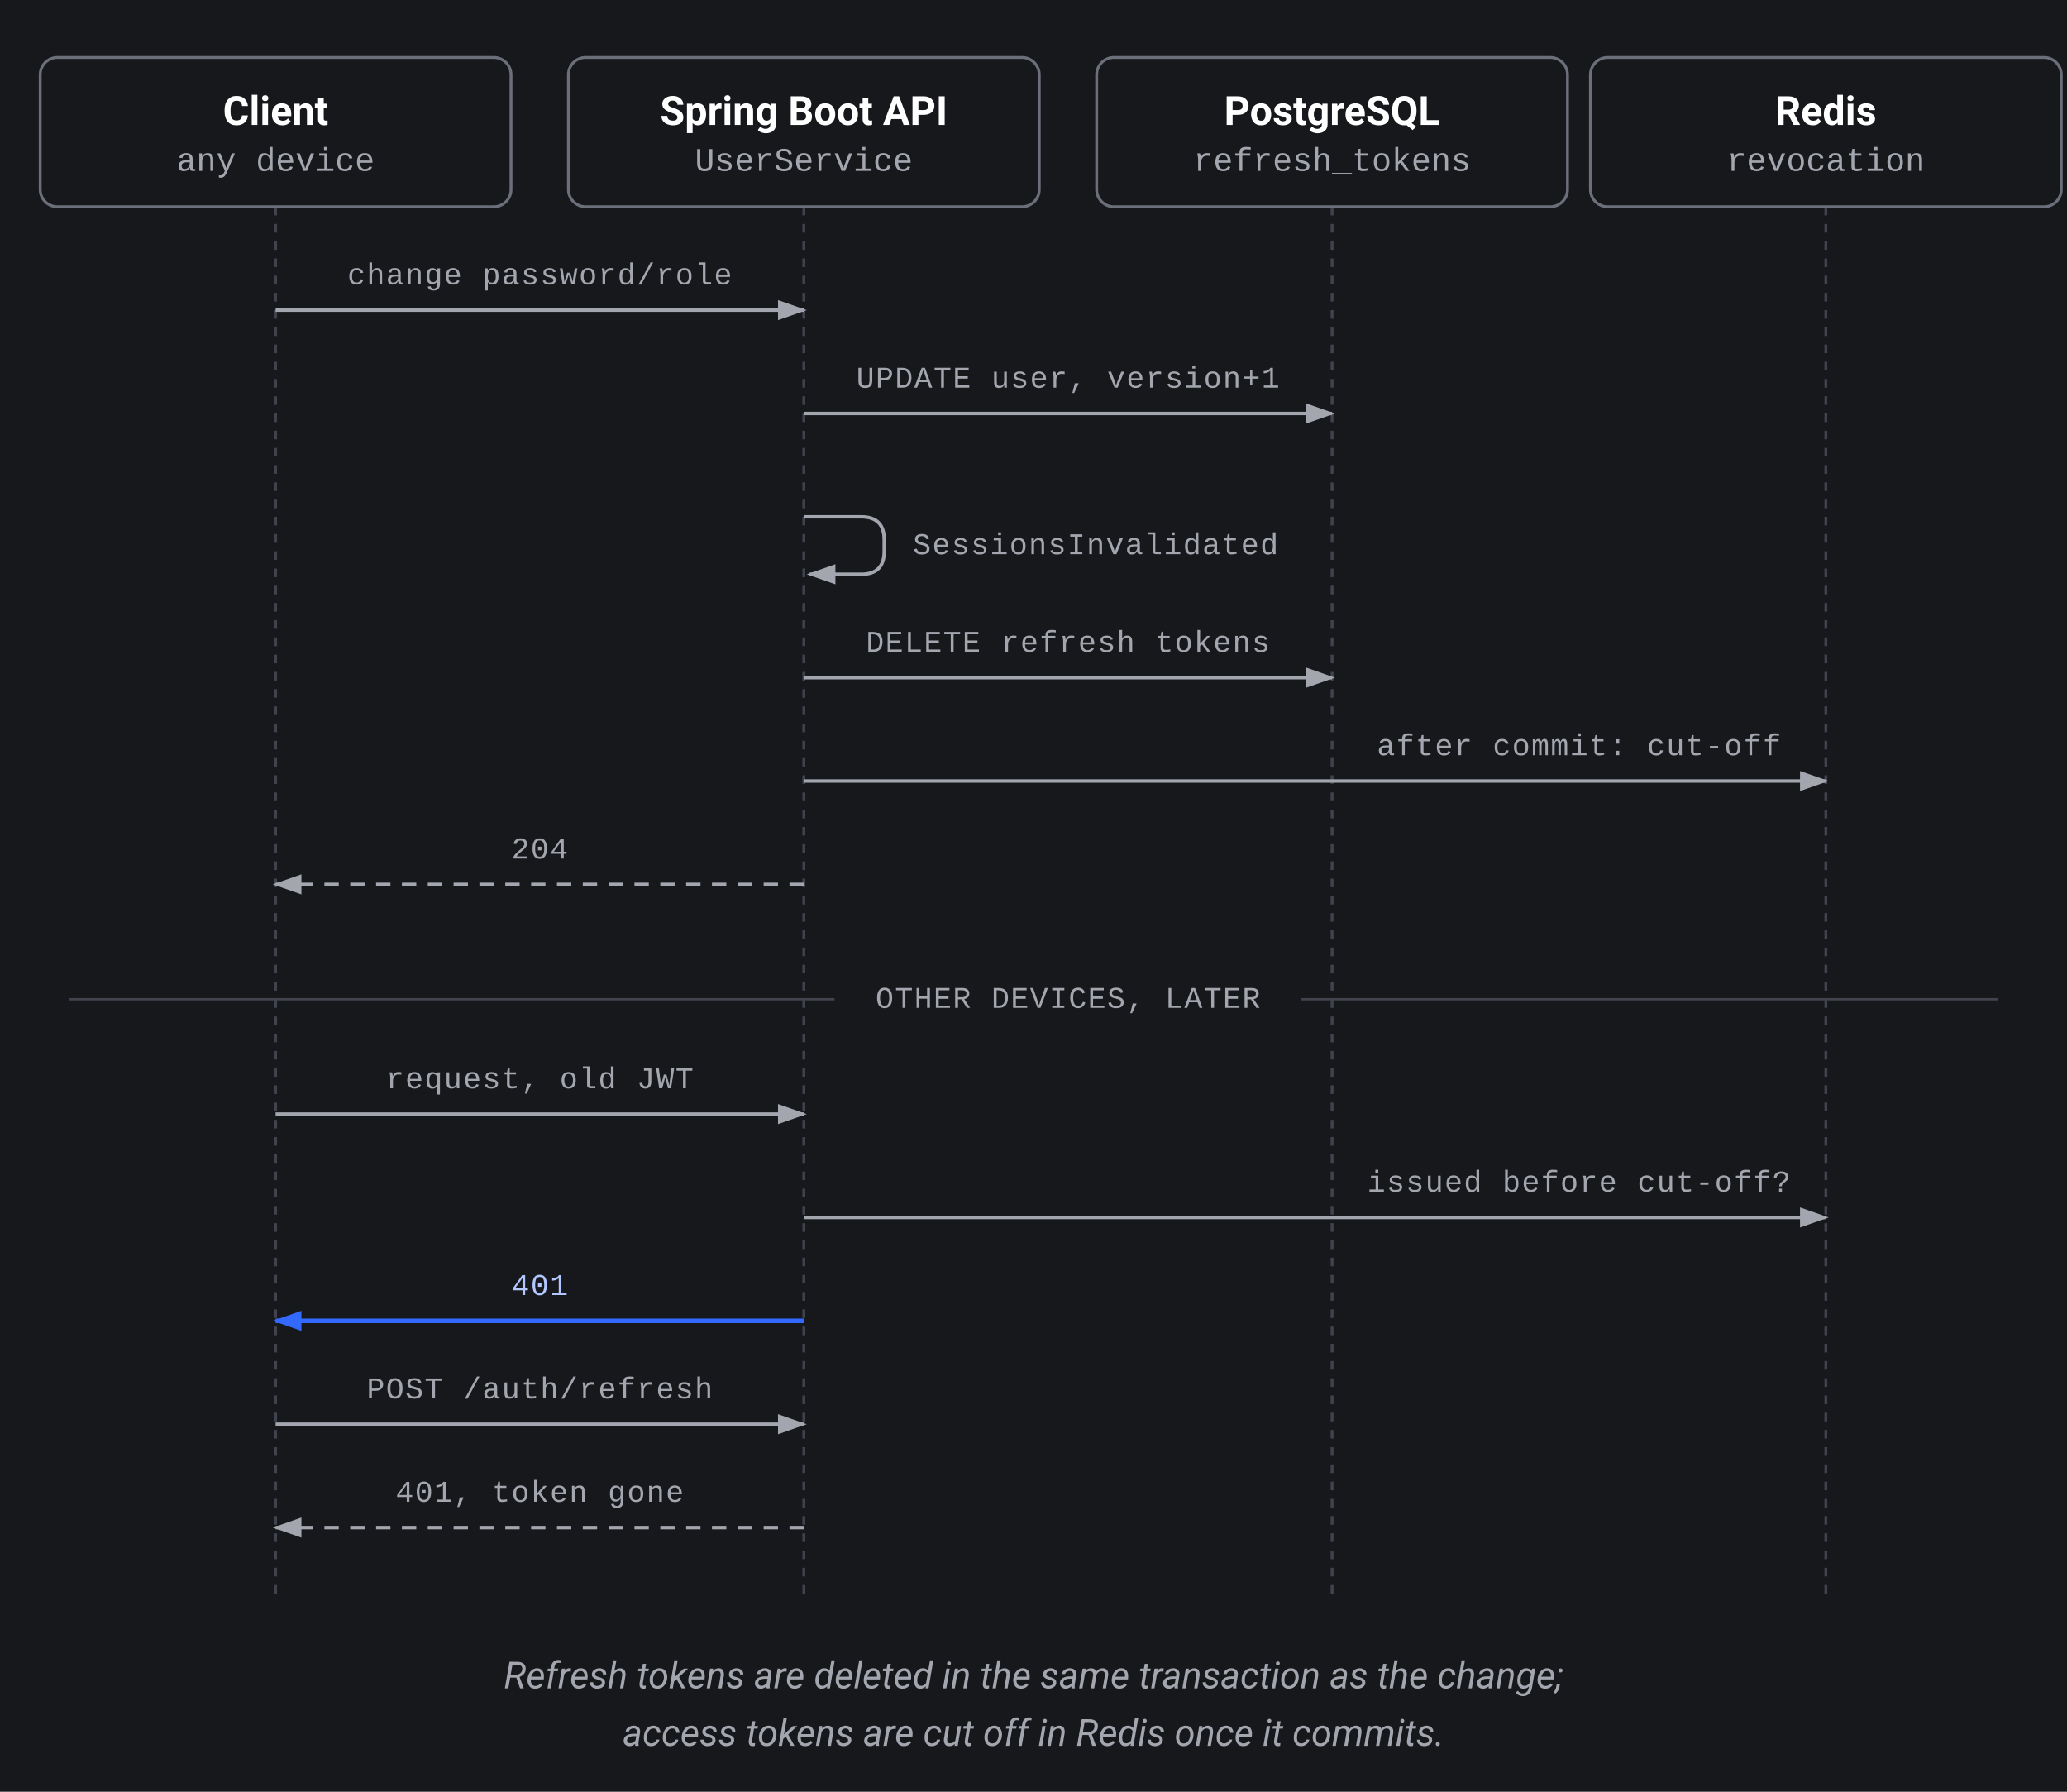
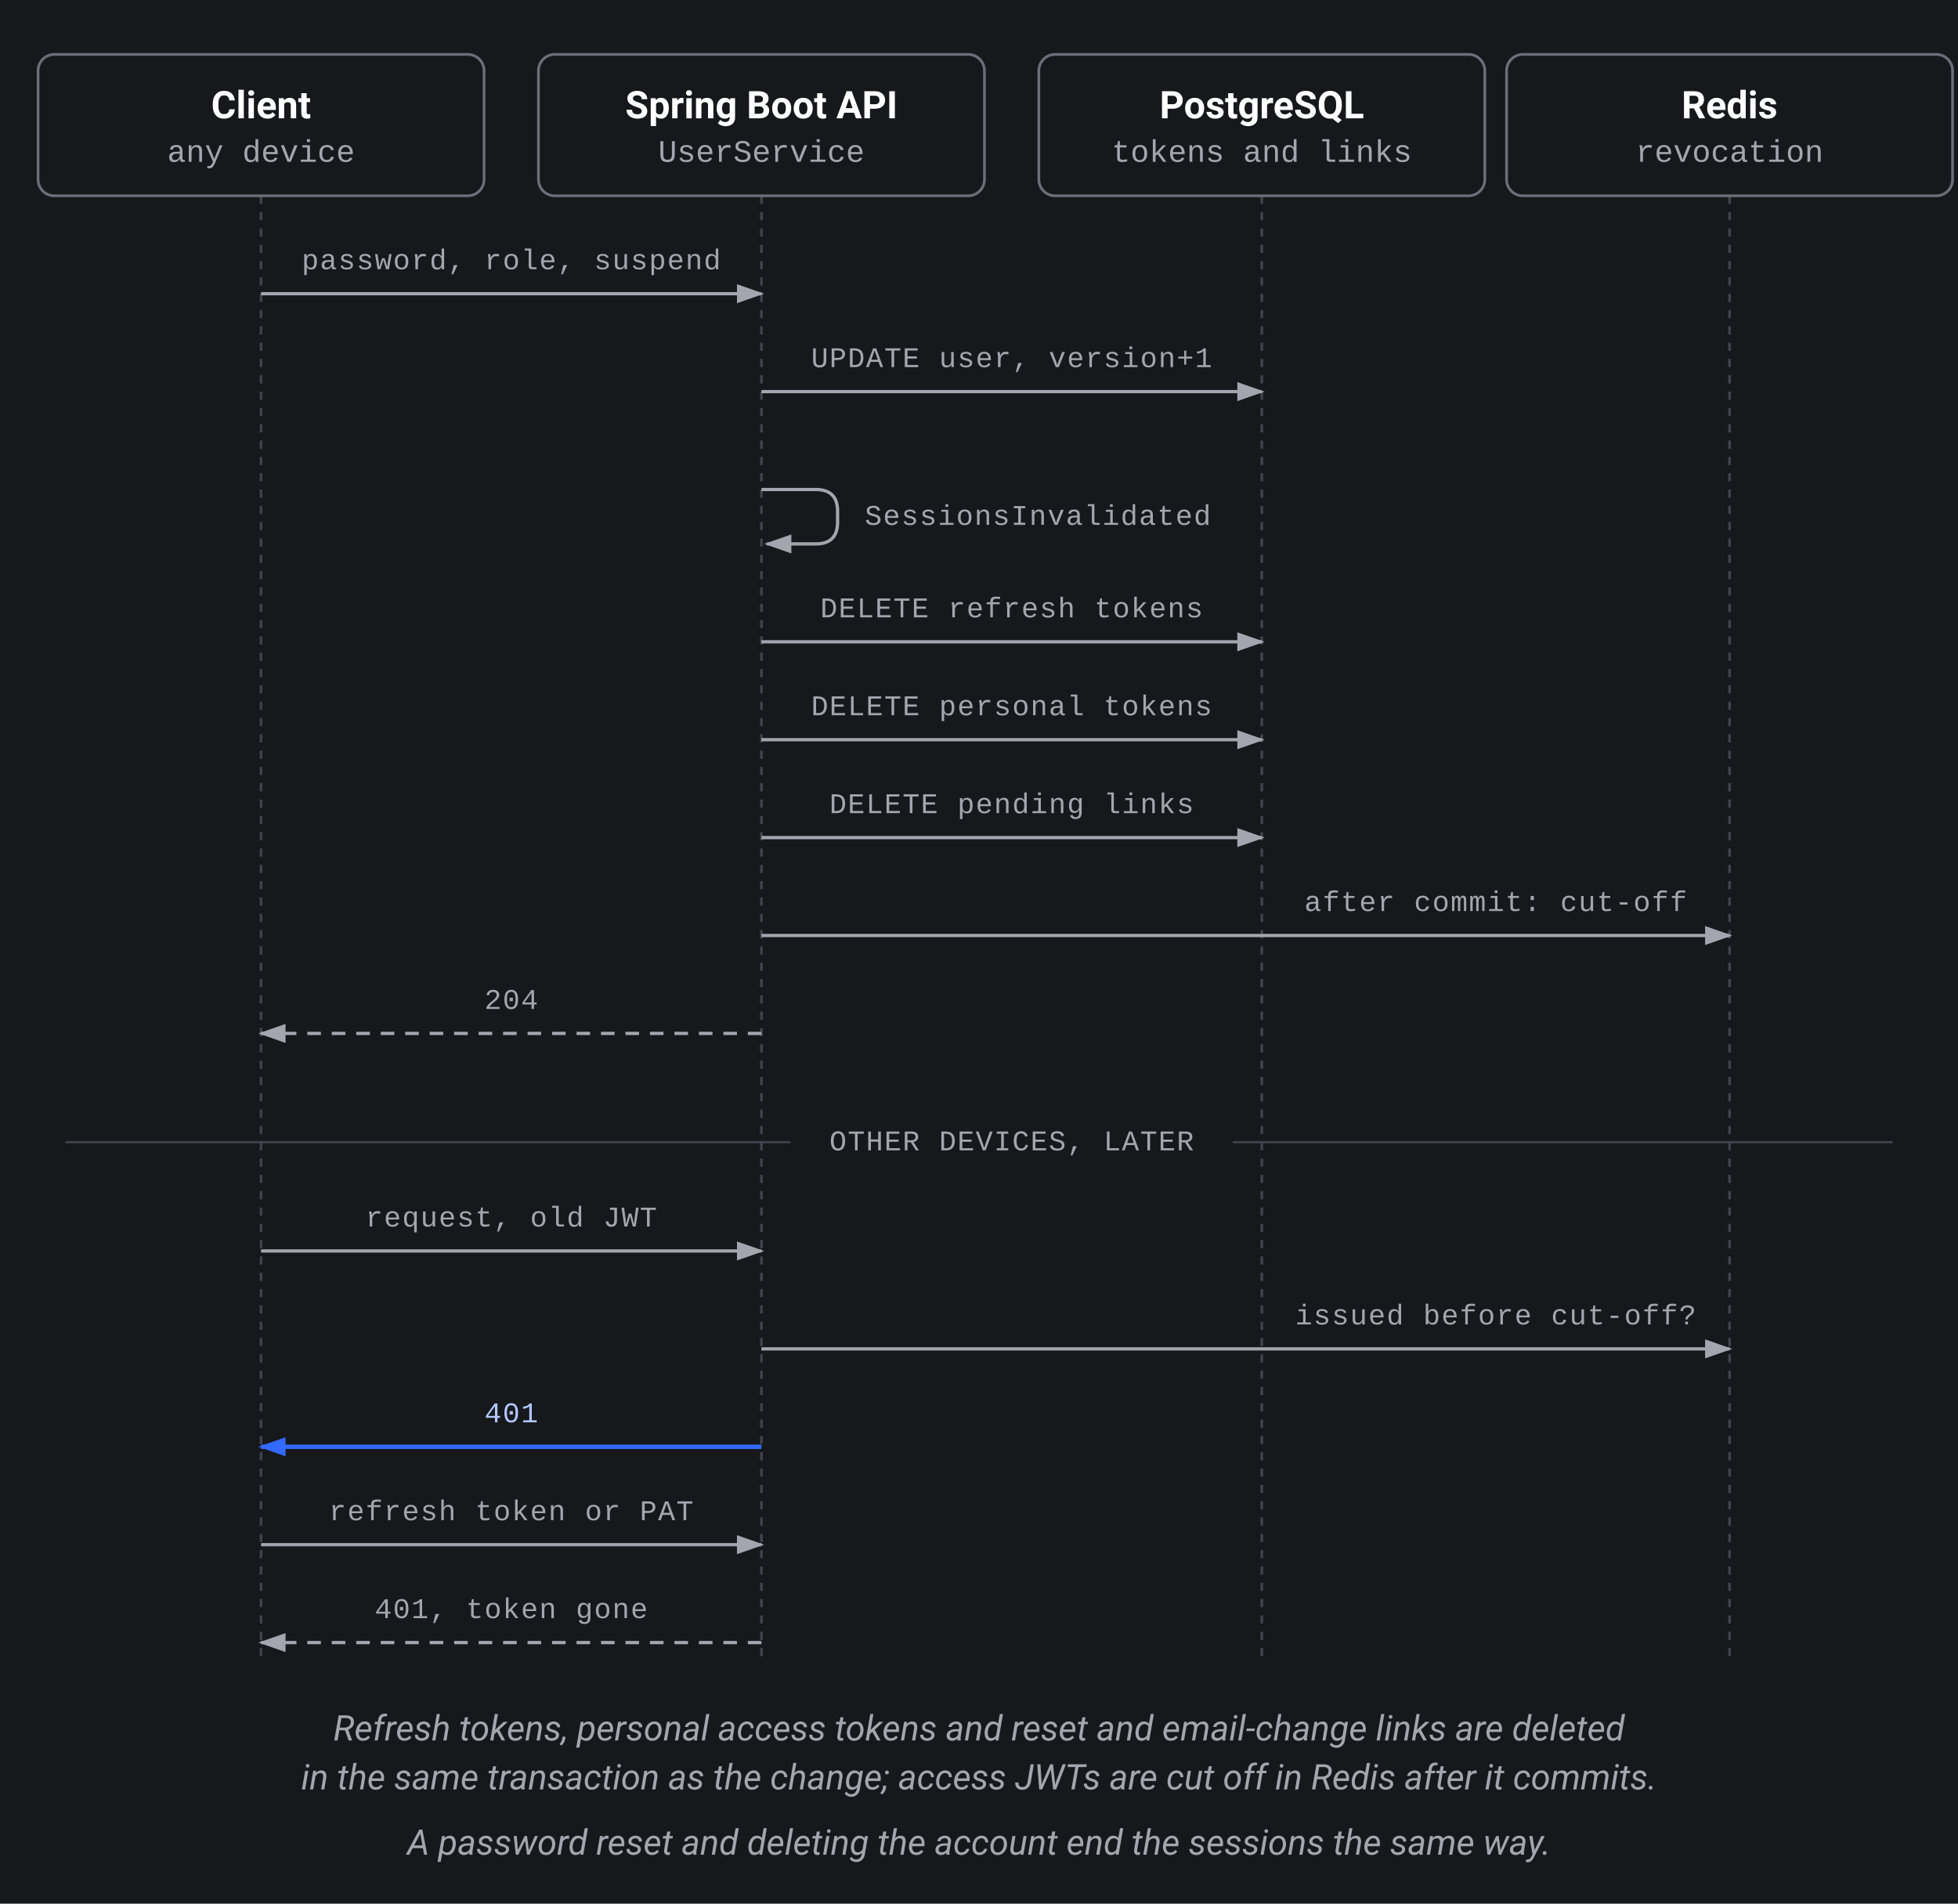
- <svg xmlns="http://www.w3.org/2000/svg" viewBox="0 0 720 624" width="720" height="624" role="img" aria-labelledby="session-invalidation-title session-invalidation-desc">
+ <svg xmlns="http://www.w3.org/2000/svg" viewBox="0 0 720 700" width="720" height="700" role="img" aria-labelledby="session-invalidation-title session-invalidation-desc">
  <defs>
    <style>
text{font-family:-apple-system, BlinkMacSystemFont, 'Segoe UI', Roboto, 'Helvetica Neue', Arial, 'Noto Sans', sans-serif} .mono{font-family:ui-monospace, SFMono-Regular, Menlo, Monaco, Consolas, 'Liberation Mono', 'Courier New', monospace}
.name{fill:#ffffff;font-size:14px;font-weight:600}
.sub{fill:#a3a6ae;font-size:11.5px}
.lbl{fill:#a3a6ae;font-size:10.5px;letter-spacing:.04em}
.lbl-accent{fill:#b2c7ff;font-size:10.5px;letter-spacing:.04em}
.tag{fill:#a3a6ae;font-size:8.5px;letter-spacing:.1em}
.note{fill:#a3a6ae;font-size:13px;font-style:italic}
.bg,.mask{fill:#17181c} .mask-zone{fill:#23262f}
.box{fill:#17181c;stroke:#6b6f79;stroke-width:1}
.box-focal{fill:#1b233c;stroke:#3369ff;stroke-width:1.5}
.box-ext{fill:#17181c;stroke:#6b6f79;stroke-width:1;stroke-dasharray:4 3}
.zone{fill:#23262f;stroke:#40434d;stroke-width:.8}
.frame{fill:none;stroke:#6b6f79;stroke-width:.8}
.chip{fill:none;stroke:#40434d;stroke-width:.8}
.w{fill:none;stroke:#a3a6ae;stroke-width:1.2}
.w-accent{fill:none;stroke:#3369ff;stroke-width:1.6}
.dash{stroke-dasharray:5 4}
.life{stroke:#40434d;stroke-width:1;stroke-dasharray:3 3}
.sep{stroke:#40434d;stroke-width:.8}
.m{fill:#a3a6ae} .m-accent{fill:#3369ff} .m-open{fill:none;stroke:#a3a6ae;stroke-width:1.2}
.dot{fill:#ffffff}
</style>
    <marker id="a" markerWidth="10" markerHeight="7" refX="9" refY="3.5" orient="auto" markerUnits="userSpaceOnUse">
      <polygon class="m" points="0 0, 10 3.5, 0 7" />
    </marker>
    <marker id="a-accent" markerWidth="10" markerHeight="7" refX="9" refY="3.5" orient="auto" markerUnits="userSpaceOnUse">
      <polygon class="m-accent" points="0 0, 10 3.5, 0 7" />
    </marker>
    <marker id="a-open" markerWidth="10" markerHeight="7" refX="9" refY="3.5" orient="auto" markerUnits="userSpaceOnUse">
      <polyline class="m-open" points="0 0, 10 3.5, 0 7" />
    </marker>
  </defs>
  <rect class="bg" width="100%" height="100%" />
-   <line class="life" x1="96" y1="72" x2="96" y2="556" />
-   <line class="life" x1="280" y1="72" x2="280" y2="556" />
-   <line class="life" x1="464" y1="72" x2="464" y2="556" />
-   <line class="life" x1="636" y1="72" x2="636" y2="556" />
+   <line class="life" x1="96" y1="72" x2="96" y2="612" />
+   <line class="life" x1="280" y1="72" x2="280" y2="612" />
+   <line class="life" x1="464" y1="72" x2="464" y2="612" />
+   <line class="life" x1="636" y1="72" x2="636" y2="612" />
  <path class="w" d="M96,108 L280,108" marker-end="url(#a)" />
  <path class="w" d="M280,144 L464,144" marker-end="url(#a)" />
  <path class="w" d="M280,180 L300,180 Q308,180 308,188 L308,192 Q308,200 300,200 L282,200" marker-end="url(#a)" />
  <path class="w" d="M280,236 L464,236" marker-end="url(#a)" />
-   <path class="w" d="M280,272 L636,272" marker-end="url(#a)" />
-   <path class="w dash" d="M280,308 L96,308" marker-end="url(#a)" />
-   <line class="sep" x1="24" y1="348" x2="290.7" y2="348" />
-   <line class="sep" x1="453.3" y1="348" x2="696" y2="348" />
-   <path class="w" d="M96,388 L280,388" marker-end="url(#a)" />
-   <path class="w" d="M280,424 L636,424" marker-end="url(#a)" />
-   <path class="w-accent" d="M280,460 L96,460" marker-end="url(#a-accent)" />
-   <path class="w" d="M96,496 L280,496" marker-end="url(#a)" />
-   <path class="w dash" d="M280,532 L96,532" marker-end="url(#a)" />
-   <rect class="mask" x="115.7" y="90.6" width="144.6" height="11.6" rx="2" />
-   <text class="lbl mono" x="188.0" y="99" text-anchor="middle">change password/role</text>
+   <path class="w" d="M280,272 L464,272" marker-end="url(#a)" />
+   <path class="w" d="M280,308 L464,308" marker-end="url(#a)" />
+   <path class="w" d="M280,344 L636,344" marker-end="url(#a)" />
+   <path class="w dash" d="M280,380 L96,380" marker-end="url(#a)" />
+   <line class="sep" x1="24" y1="420" x2="290.7" y2="420" />
+   <line class="sep" x1="453.3" y1="420" x2="696" y2="420" />
+   <path class="w" d="M96,460 L280,460" marker-end="url(#a)" />
+   <path class="w" d="M280,496 L636,496" marker-end="url(#a)" />
+   <path class="w-accent" d="M280,532 L96,532" marker-end="url(#a-accent)" />
+   <path class="w" d="M96,568 L280,568" marker-end="url(#a)" />
+   <path class="w dash" d="M280,604 L96,604" marker-end="url(#a)" />
+   <rect class="mask" x="105.3" y="90.6" width="165.4" height="11.6" rx="2" />
+   <text class="lbl mono" x="188.0" y="99" text-anchor="middle">password, role, suspend</text>
  <rect class="mask" x="292.8" y="126.6" width="158.5" height="11.6" rx="2" />
  <text class="lbl mono" x="372.0" y="135" text-anchor="middle">UPDATE user, version+1</text>
  <rect class="mask" x="315.0" y="184.6" width="137.7" height="11.6" rx="2" />
  <text class="lbl mono" x="318" y="193.0" text-anchor="start">SessionsInvalidated</text>
  <rect class="mask" x="296.2" y="218.6" width="151.5" height="11.6" rx="2" />
  <text class="lbl mono" x="372.0" y="227" text-anchor="middle">DELETE refresh tokens</text>
-   <rect class="mask" x="474.2" y="254.6" width="151.5" height="11.6" rx="2" />
-   <text class="lbl mono" x="550" y="263" text-anchor="middle">after commit: cut-off</text>
-   <rect class="mask" x="174.6" y="290.6" width="26.8" height="11.6" rx="2" />
-   <text class="lbl mono" x="188.0" y="299" text-anchor="middle">204</text>
-   <rect class="mask" x="299.7" y="342.6" width="144.6" height="11.6" rx="2" />
-   <text class="lbl mono" x="372" y="351" text-anchor="middle">OTHER DEVICES, LATER</text>
-   <rect class="mask" x="129.6" y="370.6" width="116.9" height="11.6" rx="2" />
-   <text class="lbl mono" x="188.0" y="379" text-anchor="middle">request, old JWT</text>
-   <rect class="mask" x="470.8" y="406.6" width="158.5" height="11.6" rx="2" />
-   <text class="lbl mono" x="550" y="415" text-anchor="middle">issued before cut-off?</text>
-   <rect class="mask" x="174.6" y="442.6" width="26.8" height="11.6" rx="2" />
-   <text class="lbl-accent mono" x="188.0" y="451" text-anchor="middle">401</text>
-   <rect class="mask" x="122.6" y="478.6" width="130.7" height="11.6" rx="2" />
-   <text class="lbl mono" x="188.0" y="487" text-anchor="middle">POST /auth/refresh</text>
-   <rect class="mask" x="133.0" y="514.6" width="110.0" height="11.6" rx="2" />
-   <text class="lbl mono" x="188.0" y="523" text-anchor="middle">401, token gone</text>
-   <text class="note" x="360" y="588" text-anchor="middle">Refresh tokens are deleted in the same transaction as the change;</text>
-   <text class="note" x="360" y="608" text-anchor="middle">access tokens are cut off in Redis once it commits.</text>
+   <rect class="mask" x="292.8" y="254.6" width="158.5" height="11.6" rx="2" />
+   <text class="lbl mono" x="372.0" y="263" text-anchor="middle">DELETE personal tokens</text>
+   <rect class="mask" x="299.7" y="290.6" width="144.6" height="11.6" rx="2" />
+   <text class="lbl mono" x="372.0" y="299" text-anchor="middle">DELETE pending links</text>
+   <rect class="mask" x="474.2" y="326.6" width="151.5" height="11.6" rx="2" />
+   <text class="lbl mono" x="550" y="335" text-anchor="middle">after commit: cut-off</text>
+   <rect class="mask" x="174.6" y="362.6" width="26.8" height="11.6" rx="2" />
+   <text class="lbl mono" x="188.0" y="371" text-anchor="middle">204</text>
+   <rect class="mask" x="299.7" y="414.6" width="144.6" height="11.6" rx="2" />
+   <text class="lbl mono" x="372" y="423" text-anchor="middle">OTHER DEVICES, LATER</text>
+   <rect class="mask" x="129.6" y="442.6" width="116.9" height="11.6" rx="2" />
+   <text class="lbl mono" x="188.0" y="451" text-anchor="middle">request, old JWT</text>
+   <rect class="mask" x="470.8" y="478.6" width="158.5" height="11.6" rx="2" />
+   <text class="lbl mono" x="550" y="487" text-anchor="middle">issued before cut-off?</text>
+   <rect class="mask" x="174.6" y="514.6" width="26.8" height="11.6" rx="2" />
+   <text class="lbl-accent mono" x="188.0" y="523" text-anchor="middle">401</text>
+   <rect class="mask" x="115.7" y="550.6" width="144.6" height="11.6" rx="2" />
+   <text class="lbl mono" x="188.0" y="559" text-anchor="middle">refresh token or PAT</text>
+   <rect class="mask" x="133.0" y="586.6" width="110.0" height="11.6" rx="2" />
+   <text class="lbl mono" x="188.0" y="595" text-anchor="middle">401, token gone</text>
+   <text class="note" x="360" y="640" text-anchor="middle">Refresh tokens, personal access tokens and reset and email-change links are deleted</text>
+   <text class="note" x="360" y="658" text-anchor="middle">in the same transaction as the change; access JWTs are cut off in Redis after it commits.</text>
+   <text class="note" x="360" y="682" text-anchor="middle">A password reset and deleting the account end the sessions the same way.</text>
  <rect class="mask" x="14.0" y="20" width="164" height="52" rx="6" />
  <rect class="box" x="14.0" y="20" width="164" height="52" rx="6" />
  <text class="name" x="96.0" y="43.5" text-anchor="middle">Client</text>
  <text class="sub mono" x="96.0" y="59.5" text-anchor="middle">any device</text>
  <rect class="mask" x="198.0" y="20" width="164" height="52" rx="6" />
  <rect class="box" x="198.0" y="20" width="164" height="52" rx="6" />
  <text class="name" x="280.0" y="43.5" text-anchor="middle">Spring Boot API</text>
  <text class="sub mono" x="280.0" y="59.5" text-anchor="middle">UserService</text>
  <rect class="mask" x="382.0" y="20" width="164" height="52" rx="6" />
  <rect class="box" x="382.0" y="20" width="164" height="52" rx="6" />
  <text class="name" x="464.0" y="43.5" text-anchor="middle">PostgreSQL</text>
-   <text class="sub mono" x="464.0" y="59.5" text-anchor="middle">refresh_tokens</text>
+   <text class="sub mono" x="464.0" y="59.5" text-anchor="middle">tokens and links</text>
  <rect class="mask" x="554.0" y="20" width="164" height="52" rx="6" />
  <rect class="box" x="554.0" y="20" width="164" height="52" rx="6" />
  <text class="name" x="636.0" y="43.5" text-anchor="middle">Redis</text>
  <text class="sub mono" x="636.0" y="59.5" text-anchor="middle">revocation</text>
</svg>
